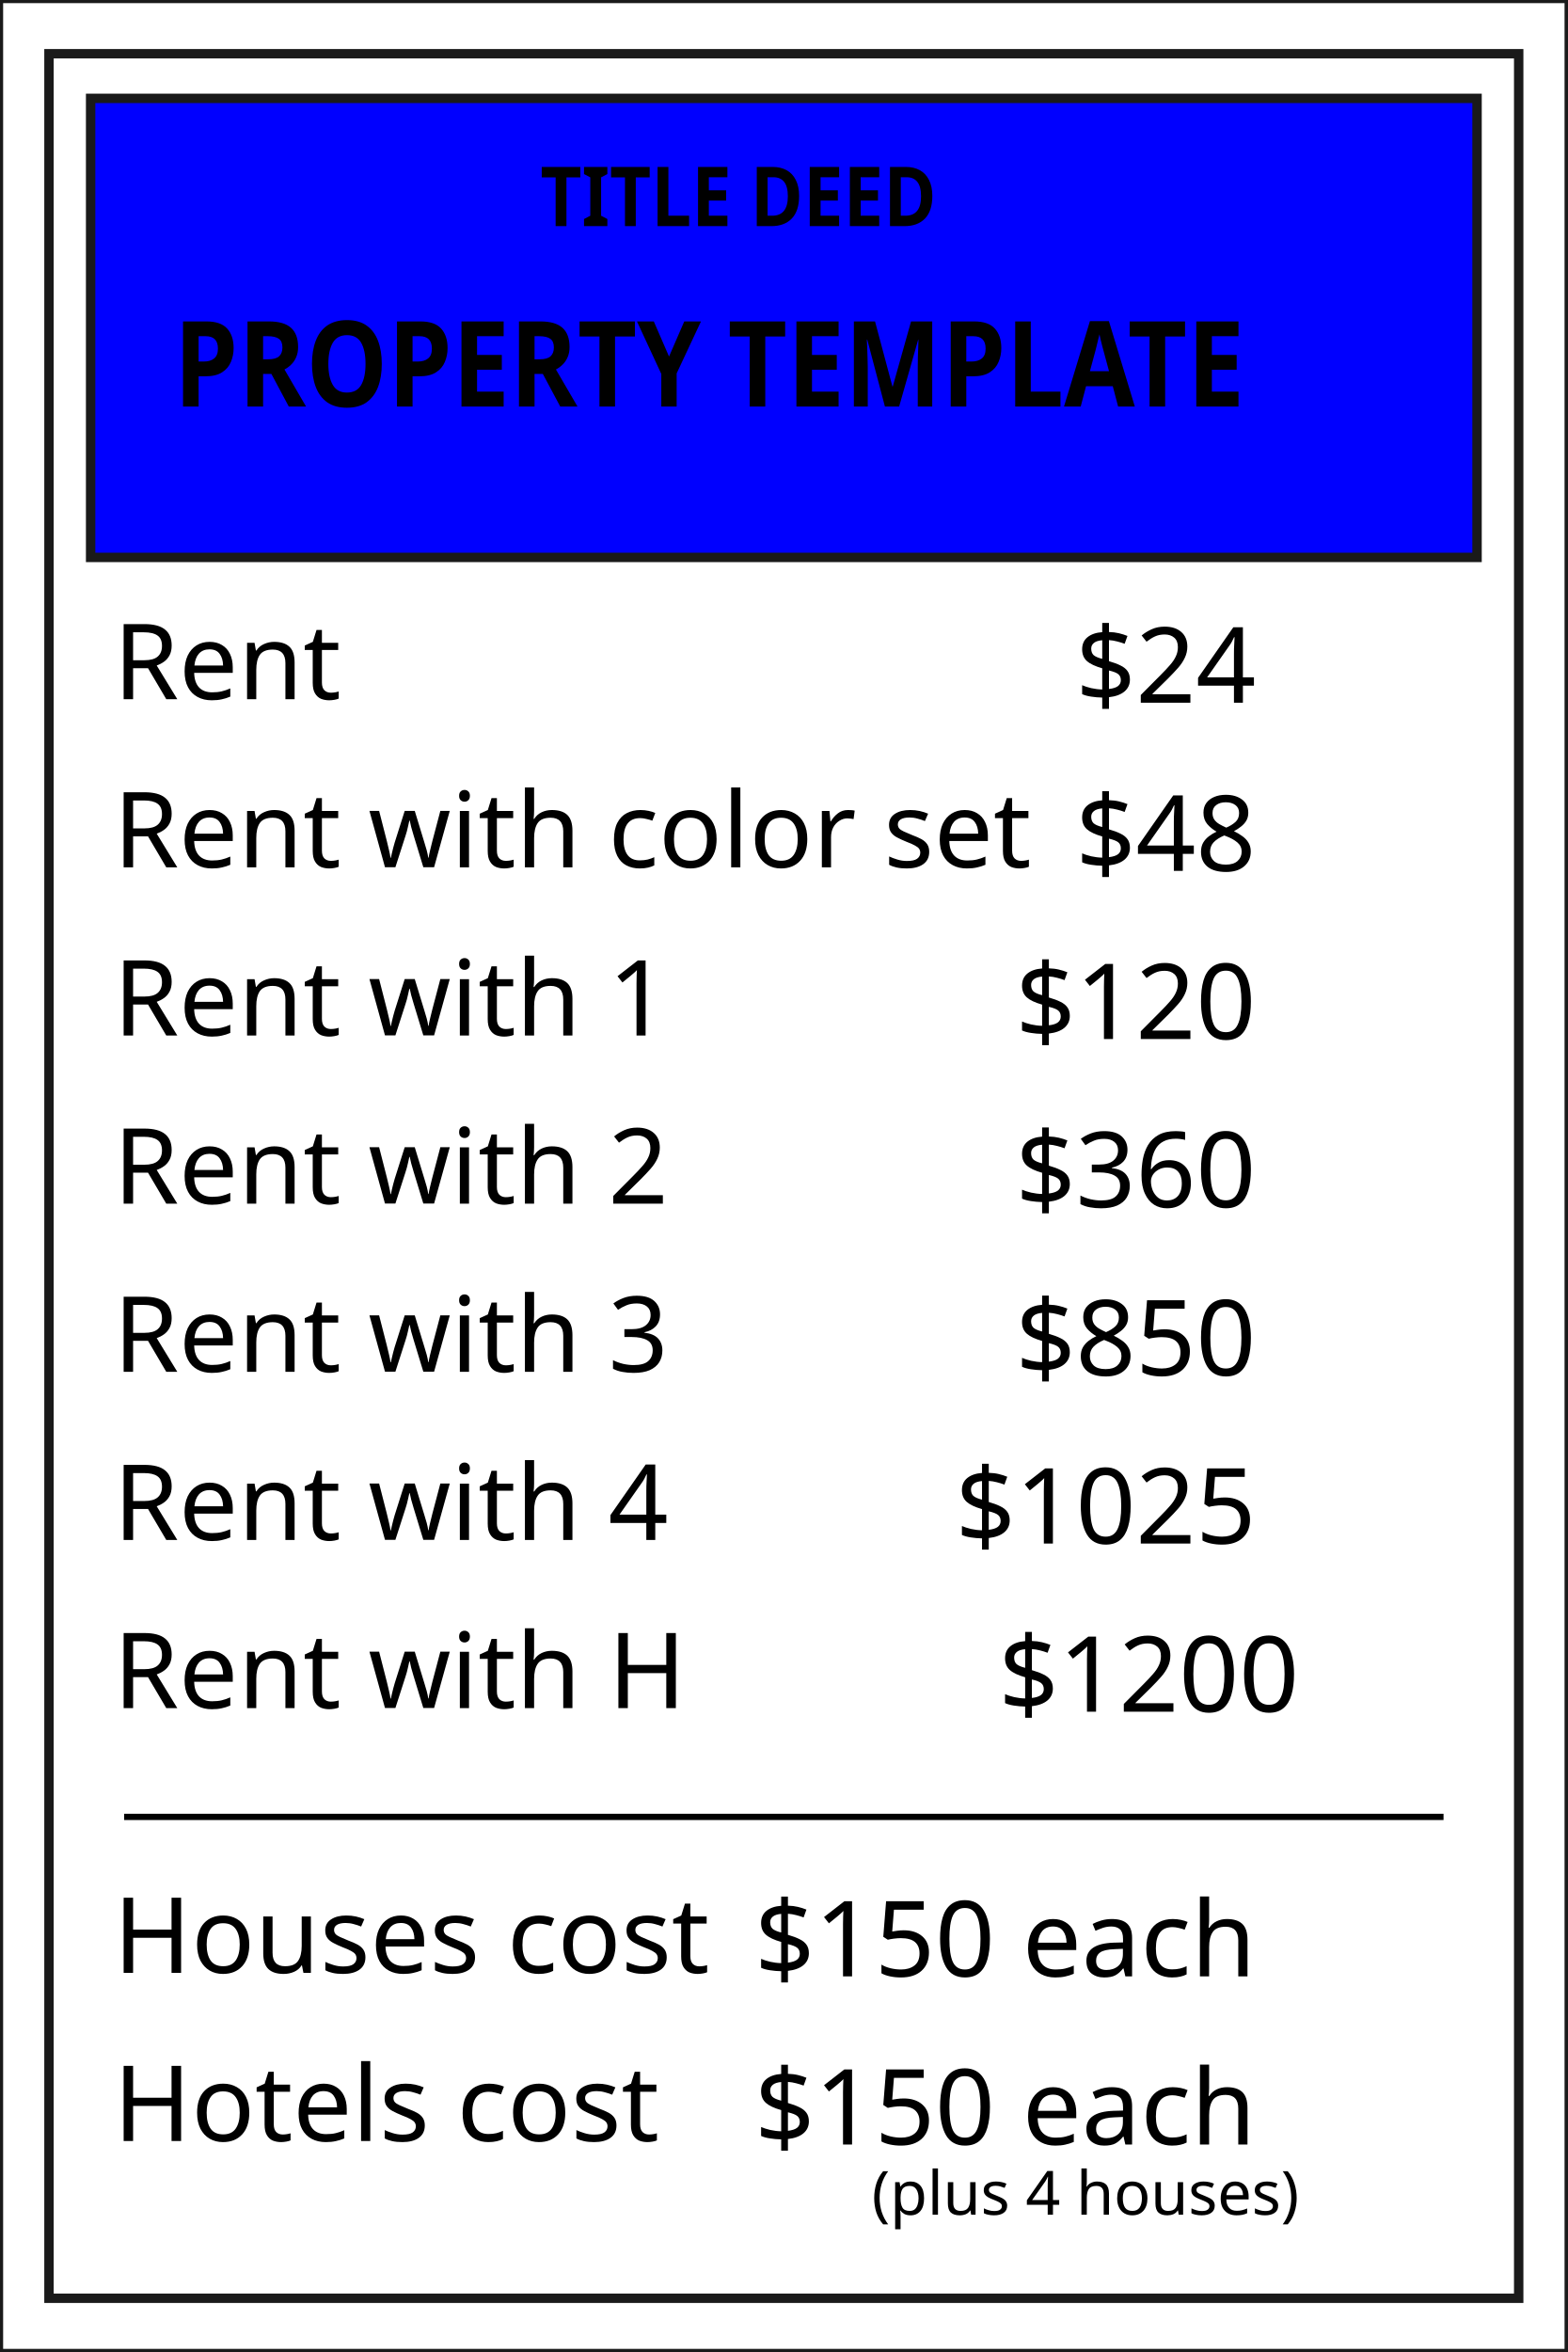
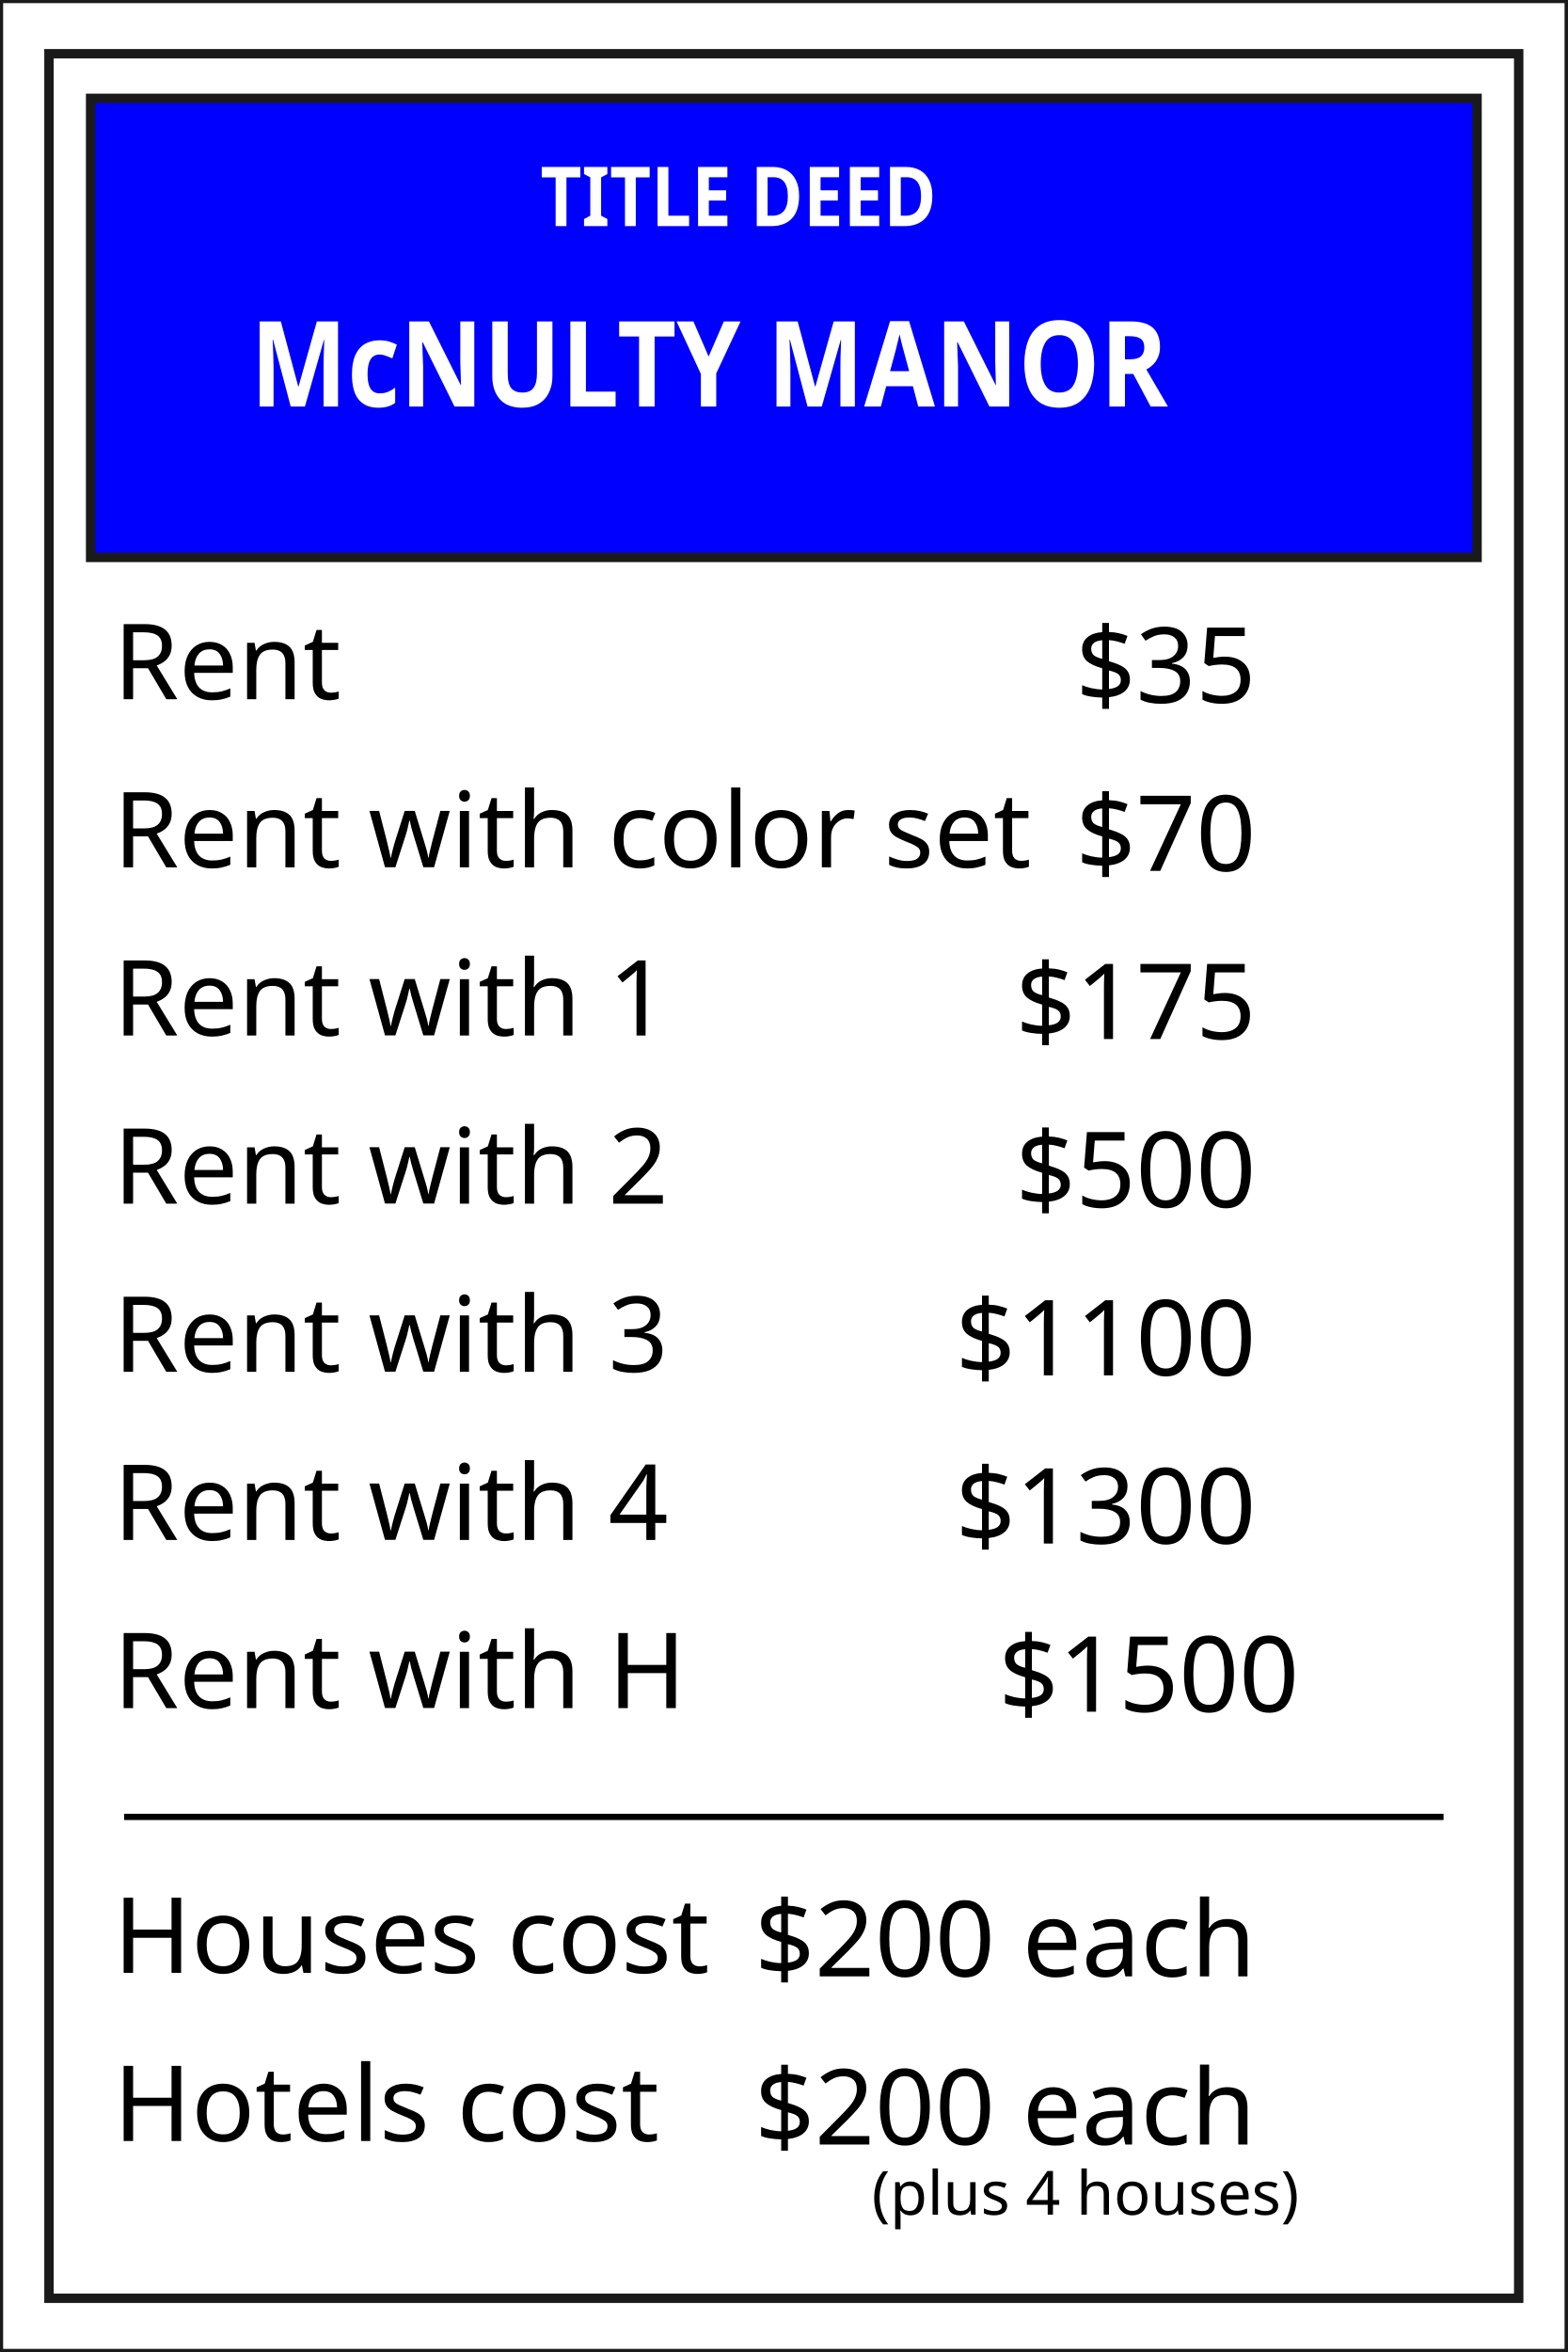
<svg xmlns="http://www.w3.org/2000/svg" width="200mm" height="300mm" viewBox="0 0 200 300" version="1.1" id="svg1">
  <defs id="defs1">
    <linearGradient id="swatch1">
      <stop style="stop-color:#ffff00;stop-opacity:1;" offset="0" id="stop1" />
    </linearGradient>
  </defs>
  <g id="layer1">
    <rect style="fill:#ffffff;stroke:#1a1a1a;stroke-width:0.8;paint-order:markers fill stroke" id="rect2" width="200" height="300" x="0" y="0" />
    <rect style="fill:none;stroke:#1a1a1a;stroke-width:1.2;stroke-dasharray:none;paint-order:stroke fill markers" id="rect1" width="187.501" height="286.291" x="6.249" y="6.854" />
    <rect style="fill:#0000ff;stroke:#1a1a1a;stroke-width:1.2;stroke-dasharray:none;paint-order:markers fill stroke;fill-opacity:1" id="rect1-3" width="176.875" height="58.551" x="11.562" y="12.548" />
    <g id="g17" transform="translate(0.9512508,3.604096)">
      <text xml:space="preserve" style="font-style:normal;font-weight:normal;font-size:10.583px;line-height:1.6;font-family:sans-serif;fill:#000000;fill-opacity:1;stroke:none;stroke-width:0.265" x="13.529" y="85.576" id="text1">
        <tspan id="tspan38" x="13.529" y="85.576" style="font-style:normal;font-variant:normal;font-weight:normal;font-stretch:normal;font-size:13.406px;line-height:1.6;font-family:Sans;-inkscape-font-specification:'Sans, Normal';font-variant-ligatures:normal;font-variant-caps:normal;font-variant-numeric:normal;font-variant-east-asian:normal">Rent</tspan>
        <tspan id="tspan39" x="13.529" y="107.025" style="font-style:normal;font-variant:normal;font-weight:normal;font-stretch:normal;font-size:13.406px;line-height:1.6;font-family:Sans;-inkscape-font-specification:'Sans, Normal';font-variant-ligatures:normal;font-variant-caps:normal;font-variant-numeric:normal;font-variant-east-asian:normal">Rent with color set</tspan>
        <tspan id="tspan40" x="13.529" y="128.474" style="font-style:normal;font-variant:normal;font-weight:normal;font-stretch:normal;font-size:13.406px;line-height:1.6;font-family:Sans;-inkscape-font-specification:'Sans, Normal';font-variant-ligatures:normal;font-variant-caps:normal;font-variant-numeric:normal;font-variant-east-asian:normal">Rent with 1</tspan>
        <tspan id="tspan41" x="13.529" y="149.923" style="font-style:normal;font-variant:normal;font-weight:normal;font-stretch:normal;font-size:13.406px;line-height:1.6;font-family:Sans;-inkscape-font-specification:'Sans, Normal';font-variant-ligatures:normal;font-variant-caps:normal;font-variant-numeric:normal;font-variant-east-asian:normal">Rent with 2</tspan>
        <tspan id="tspan42" x="13.529" y="171.372" style="font-style:normal;font-variant:normal;font-weight:normal;font-stretch:normal;font-size:13.406px;line-height:1.6;font-family:Sans;-inkscape-font-specification:'Sans, Normal';font-variant-ligatures:normal;font-variant-caps:normal;font-variant-numeric:normal;font-variant-east-asian:normal">Rent with 3</tspan>
        <tspan id="tspan43" x="13.529" y="192.821" style="font-style:normal;font-variant:normal;font-weight:normal;font-stretch:normal;font-size:13.406px;line-height:1.6;font-family:Sans;-inkscape-font-specification:'Sans, Normal';font-variant-ligatures:normal;font-variant-caps:normal;font-variant-numeric:normal;font-variant-east-asian:normal">Rent with 4</tspan>
        <tspan id="tspan44" x="13.529" y="214.27" style="font-style:normal;font-variant:normal;font-weight:normal;font-stretch:normal;font-size:13.406px;line-height:1.6;font-family:Sans;-inkscape-font-specification:'Sans, Normal';font-variant-ligatures:normal;font-variant-caps:normal;font-variant-numeric:normal;font-variant-east-asian:normal">Rent with H</tspan>
      </text>
      <text xml:space="preserve" style="font-style:normal;font-weight:normal;font-size:10.583px;line-height:1.6;font-family:sans-serif;text-align:end;text-anchor:end;fill:#000000;fill-opacity:1;stroke:none;stroke-width:0.265" x="184.047" y="86.026" id="text11">
-         <tspan id="tspan11" style="font-style:normal;font-variant:normal;font-weight:normal;font-stretch:normal;font-size:13.406px;line-height:1.6;font-family:Sans;-inkscape-font-specification:'Sans, Normal';font-variant-ligatures:normal;font-variant-caps:normal;font-variant-numeric:normal;font-variant-east-asian:normal;text-align:end;text-anchor:end;stroke-width:0.265" x="184.047" y="86.026">$24</tspan>
-         <tspan style="font-style:normal;font-variant:normal;font-weight:normal;font-stretch:normal;font-size:13.406px;line-height:1.6;font-family:Sans;-inkscape-font-specification:'Sans, Normal';font-variant-ligatures:normal;font-variant-caps:normal;font-variant-numeric:normal;font-variant-east-asian:normal;text-align:end;text-anchor:end;stroke-width:0.265" x="184.047" y="107.475" id="tspan12">$48</tspan>
-         <tspan style="font-style:normal;font-variant:normal;font-weight:normal;font-stretch:normal;font-size:13.406px;line-height:1.6;font-family:Sans;-inkscape-font-specification:'Sans, Normal';font-variant-ligatures:normal;font-variant-caps:normal;font-variant-numeric:normal;font-variant-east-asian:normal;text-align:end;text-anchor:end;stroke-width:0.265" x="184.047" y="128.924" id="tspan13">$120</tspan>
-         <tspan style="font-style:normal;font-variant:normal;font-weight:normal;font-stretch:normal;font-size:13.406px;line-height:1.6;font-family:Sans;-inkscape-font-specification:'Sans, Normal';font-variant-ligatures:normal;font-variant-caps:normal;font-variant-numeric:normal;font-variant-east-asian:normal;text-align:end;text-anchor:end;stroke-width:0.265" x="184.047" y="150.373" id="tspan14">$360</tspan>
-         <tspan style="font-style:normal;font-variant:normal;font-weight:normal;font-stretch:normal;font-size:13.406px;line-height:1.6;font-family:Sans;-inkscape-font-specification:'Sans, Normal';font-variant-ligatures:normal;font-variant-caps:normal;font-variant-numeric:normal;font-variant-east-asian:normal;text-align:end;text-anchor:end;stroke-width:0.265" x="184.047" y="171.822" id="tspan15">$850</tspan>
-         <tspan style="font-style:normal;font-variant:normal;font-weight:normal;font-stretch:normal;font-size:13.406px;line-height:1.6;font-family:Sans;-inkscape-font-specification:'Sans, Normal';font-variant-ligatures:normal;font-variant-caps:normal;font-variant-numeric:normal;font-variant-east-asian:normal;text-align:end;text-anchor:end;stroke-width:0.265" x="184.047" y="193.271" id="tspan16">$1025</tspan>
-         <tspan style="font-style:normal;font-variant:normal;font-weight:normal;font-stretch:normal;font-size:13.406px;line-height:1.6;font-family:Sans;-inkscape-font-specification:'Sans, Normal';font-variant-ligatures:normal;font-variant-caps:normal;font-variant-numeric:normal;font-variant-east-asian:normal;text-align:end;text-anchor:end;stroke-width:0.265" x="184.047" y="214.72" id="tspan17">$1200</tspan>
+         <tspan id="tspan11" style="font-style:normal;font-variant:normal;font-weight:normal;font-stretch:normal;font-size:13.406px;line-height:1.6;font-family:Sans;-inkscape-font-specification:'Sans, Normal';font-variant-ligatures:normal;font-variant-caps:normal;font-variant-numeric:normal;font-variant-east-asian:normal;text-align:end;text-anchor:end;stroke-width:0.265" x="184.047" y="86.026">$35</tspan>
+         <tspan style="font-style:normal;font-variant:normal;font-weight:normal;font-stretch:normal;font-size:13.406px;line-height:1.6;font-family:Sans;-inkscape-font-specification:'Sans, Normal';font-variant-ligatures:normal;font-variant-caps:normal;font-variant-numeric:normal;font-variant-east-asian:normal;text-align:end;text-anchor:end;stroke-width:0.265" x="184.047" y="107.475" id="tspan12">$70</tspan>
+         <tspan style="font-style:normal;font-variant:normal;font-weight:normal;font-stretch:normal;font-size:13.406px;line-height:1.6;font-family:Sans;-inkscape-font-specification:'Sans, Normal';font-variant-ligatures:normal;font-variant-caps:normal;font-variant-numeric:normal;font-variant-east-asian:normal;text-align:end;text-anchor:end;stroke-width:0.265" x="184.047" y="128.924" id="tspan13">$175</tspan>
+         <tspan style="font-style:normal;font-variant:normal;font-weight:normal;font-stretch:normal;font-size:13.406px;line-height:1.6;font-family:Sans;-inkscape-font-specification:'Sans, Normal';font-variant-ligatures:normal;font-variant-caps:normal;font-variant-numeric:normal;font-variant-east-asian:normal;text-align:end;text-anchor:end;stroke-width:0.265" x="184.047" y="150.373" id="tspan14">$500</tspan>
+         <tspan style="font-style:normal;font-variant:normal;font-weight:normal;font-stretch:normal;font-size:13.406px;line-height:1.6;font-family:Sans;-inkscape-font-specification:'Sans, Normal';font-variant-ligatures:normal;font-variant-caps:normal;font-variant-numeric:normal;font-variant-east-asian:normal;text-align:end;text-anchor:end;stroke-width:0.265" x="184.047" y="171.822" id="tspan15">$1100</tspan>
+         <tspan style="font-style:normal;font-variant:normal;font-weight:normal;font-stretch:normal;font-size:13.406px;line-height:1.6;font-family:Sans;-inkscape-font-specification:'Sans, Normal';font-variant-ligatures:normal;font-variant-caps:normal;font-variant-numeric:normal;font-variant-east-asian:normal;text-align:end;text-anchor:end;stroke-width:0.265" x="184.047" y="193.271" id="tspan16">$1300</tspan>
+         <tspan style="font-style:normal;font-variant:normal;font-weight:normal;font-stretch:normal;font-size:13.406px;line-height:1.6;font-family:Sans;-inkscape-font-specification:'Sans, Normal';font-variant-ligatures:normal;font-variant-caps:normal;font-variant-numeric:normal;font-variant-east-asian:normal;text-align:end;text-anchor:end;stroke-width:0.265" x="184.047" y="214.72" id="tspan17">$1500</tspan>
      </text>
    </g>
    <g id="g17-3" transform="translate(0.9512508,166.0587)">
      <text xml:space="preserve" style="font-style:normal;font-variant:normal;font-weight:normal;font-stretch:normal;font-size:13.406px;line-height:1.6;font-family:sans-serif;-inkscape-font-specification:'sans-serif, Normal';font-variant-ligatures:normal;font-variant-caps:normal;font-variant-numeric:normal;font-variant-east-asian:normal;fill:#000000;fill-opacity:1;stroke:none;stroke-width:0.265" x="13.529" y="85.576" id="text1-8">
        <tspan id="tspan1-1" style="font-style:normal;font-variant:normal;font-weight:normal;font-stretch:normal;font-size:13.406px;line-height:1.6;font-family:sans-serif;-inkscape-font-specification:'sans-serif, Normal';font-variant-ligatures:normal;font-variant-caps:normal;font-variant-numeric:normal;font-variant-east-asian:normal;stroke-width:0.265" x="13.529" y="85.576">Houses cost</tspan>
        <tspan style="font-style:normal;font-variant:normal;font-weight:normal;font-stretch:normal;font-size:13.406px;line-height:1.6;font-family:sans-serif;-inkscape-font-specification:'sans-serif, Normal';font-variant-ligatures:normal;font-variant-caps:normal;font-variant-numeric:normal;font-variant-east-asian:normal;stroke-width:0.265" x="13.529" y="107.025" id="tspan8-4">Hotels cost</tspan>
      </text>
      <text xml:space="preserve" style="font-style:normal;font-weight:normal;font-size:10.583px;line-height:0;font-family:sans-serif;text-align:end;text-anchor:end;fill:#000000;fill-opacity:1;stroke:none;stroke-width:0.265" x="184.047" y="86.026" id="text11-9">
-         <tspan style="font-style:normal;font-variant:normal;font-weight:normal;font-stretch:normal;font-size:13.406px;line-height:1.6;font-family:Sans;-inkscape-font-specification:'Sans, Normal';font-variant-ligatures:normal;font-variant-caps:normal;font-variant-numeric:normal;font-variant-east-asian:normal;text-align:end;text-anchor:end;stroke-width:0.265" id="tspan47" x="184.047" y="86.026">$150 each</tspan>
-         <tspan style="font-style:normal;font-variant:normal;font-weight:normal;font-stretch:normal;font-size:13.406px;line-height:1.6;font-family:Sans;-inkscape-font-specification:'Sans, Normal';font-variant-ligatures:normal;font-variant-caps:normal;font-variant-numeric:normal;font-variant-east-asian:normal;text-align:end;text-anchor:end;stroke-width:0.265" id="tspan48" x="184.047" y="107.475">$150 each</tspan>
+         <tspan style="font-style:normal;font-variant:normal;font-weight:normal;font-stretch:normal;font-size:13.406px;line-height:1.6;font-family:Sans;-inkscape-font-specification:'Sans, Normal';font-variant-ligatures:normal;font-variant-caps:normal;font-variant-numeric:normal;font-variant-east-asian:normal;text-align:end;text-anchor:end;stroke-width:0.265" id="tspan47" x="184.047" y="86.026">$200 each</tspan>
+         <tspan style="font-style:normal;font-variant:normal;font-weight:normal;font-stretch:normal;font-size:13.406px;line-height:1.6;font-family:Sans;-inkscape-font-specification:'Sans, Normal';font-variant-ligatures:normal;font-variant-caps:normal;font-variant-numeric:normal;font-variant-east-asian:normal;text-align:end;text-anchor:end;stroke-width:0.265" id="tspan48" x="184.047" y="107.475">$200 each</tspan>
        <tspan style="font-size:7.761px;line-height:1.25;text-align:end;letter-spacing:0px;text-anchor:end;stroke-width:0.265" x="184.047" y="121.428" id="tspan23" dy="-5">(plus 4 houses)</tspan>
      </text>
    </g>
    <path style="fill:none;stroke:#000000;stroke-width:0.8;stroke-linecap:butt;stroke-linejoin:miter;stroke-dasharray:none;stroke-opacity:1" d="M 15.84,231.747 H 184.16" id="path23" />
-     <text xml:space="preserve" style="font-style:normal;font-variant:normal;font-weight:normal;font-stretch:normal;font-size:9.834px;font-family:sans-serif;-inkscape-font-specification:'sans-serif, ';font-variant-ligatures:normal;font-variant-caps:normal;font-variant-numeric:normal;font-variant-east-asian:normal;fill:#000000;fill-opacity:1;stroke:none;stroke-width:0.246" x="107.771" y="26.802" id="text49" transform="scale(0.9291767,1.076222)">
-       <tspan id="tspan49" style="font-style:normal;font-variant:normal;font-weight:bold;font-stretch:normal;font-size:9.834px;font-family:Sans;-inkscape-font-specification:'Sans, Bold';font-variant-ligatures:normal;font-variant-caps:normal;font-variant-numeric:normal;font-variant-east-asian:normal;text-align:center;text-anchor:middle;stroke-width:0.246" x="107.771" y="26.802">TITLE DEED</tspan>
+     <text xml:space="preserve" style="font-style:normal;font-variant:normal;font-weight:normal;font-stretch:normal;font-size:9.834px;font-family:sans-serif;-inkscape-font-specification:'sans-serif, ';font-variant-ligatures:normal;font-variant-caps:normal;font-variant-numeric:normal;font-variant-east-asian:normal;fill:#ffffff;fill-opacity:1;stroke:none;stroke-width:0.246" x="107.771" y="26.802" id="text49" transform="scale(0.9291767,1.076222)">
+       <tspan id="tspan49" style="font-style:normal;font-variant:normal;font-weight:bold;font-stretch:normal;font-size:9.834px;font-family:Sans;-inkscape-font-specification:'Sans, Bold';font-variant-ligatures:normal;font-variant-caps:normal;font-variant-numeric:normal;font-variant-east-asian:normal;text-align:center;text-anchor:middle;stroke-width:0.246;fill:#ffffff" x="107.771" y="26.802">TITLE DEED</tspan>
    </text>
-     <text xml:space="preserve" style="font-style:normal;font-weight:normal;font-size:14.111px;font-family:sans-serif;fill:#000000;fill-opacity:1;stroke:none;stroke-width:0.246" x="106.648" y="48.133" id="text50" transform="scale(0.9282208,1.07733)">
-       <tspan id="tspan50" style="font-weight:bold;font-size:14.111px;text-align:center;text-anchor:middle;stroke-width:0.246" x="106.648" y="48.133">PROPERTY TEMPLATE</tspan>
+     <text xml:space="preserve" style="font-style:normal;font-weight:normal;font-size:14.111px;font-family:sans-serif;fill:#ffffff;fill-opacity:1;stroke:none;stroke-width:0.246" x="106.648" y="48.133" id="text50" transform="scale(0.9282208,1.07733)">
+       <tspan id="tspan50" style="font-weight:bold;font-size:14.111px;text-align:center;text-anchor:middle;stroke-width:0.246;fill:#ffffff" x="106.648" y="48.133">McNULTY MANOR</tspan>
    </text>
  </g>
</svg>
